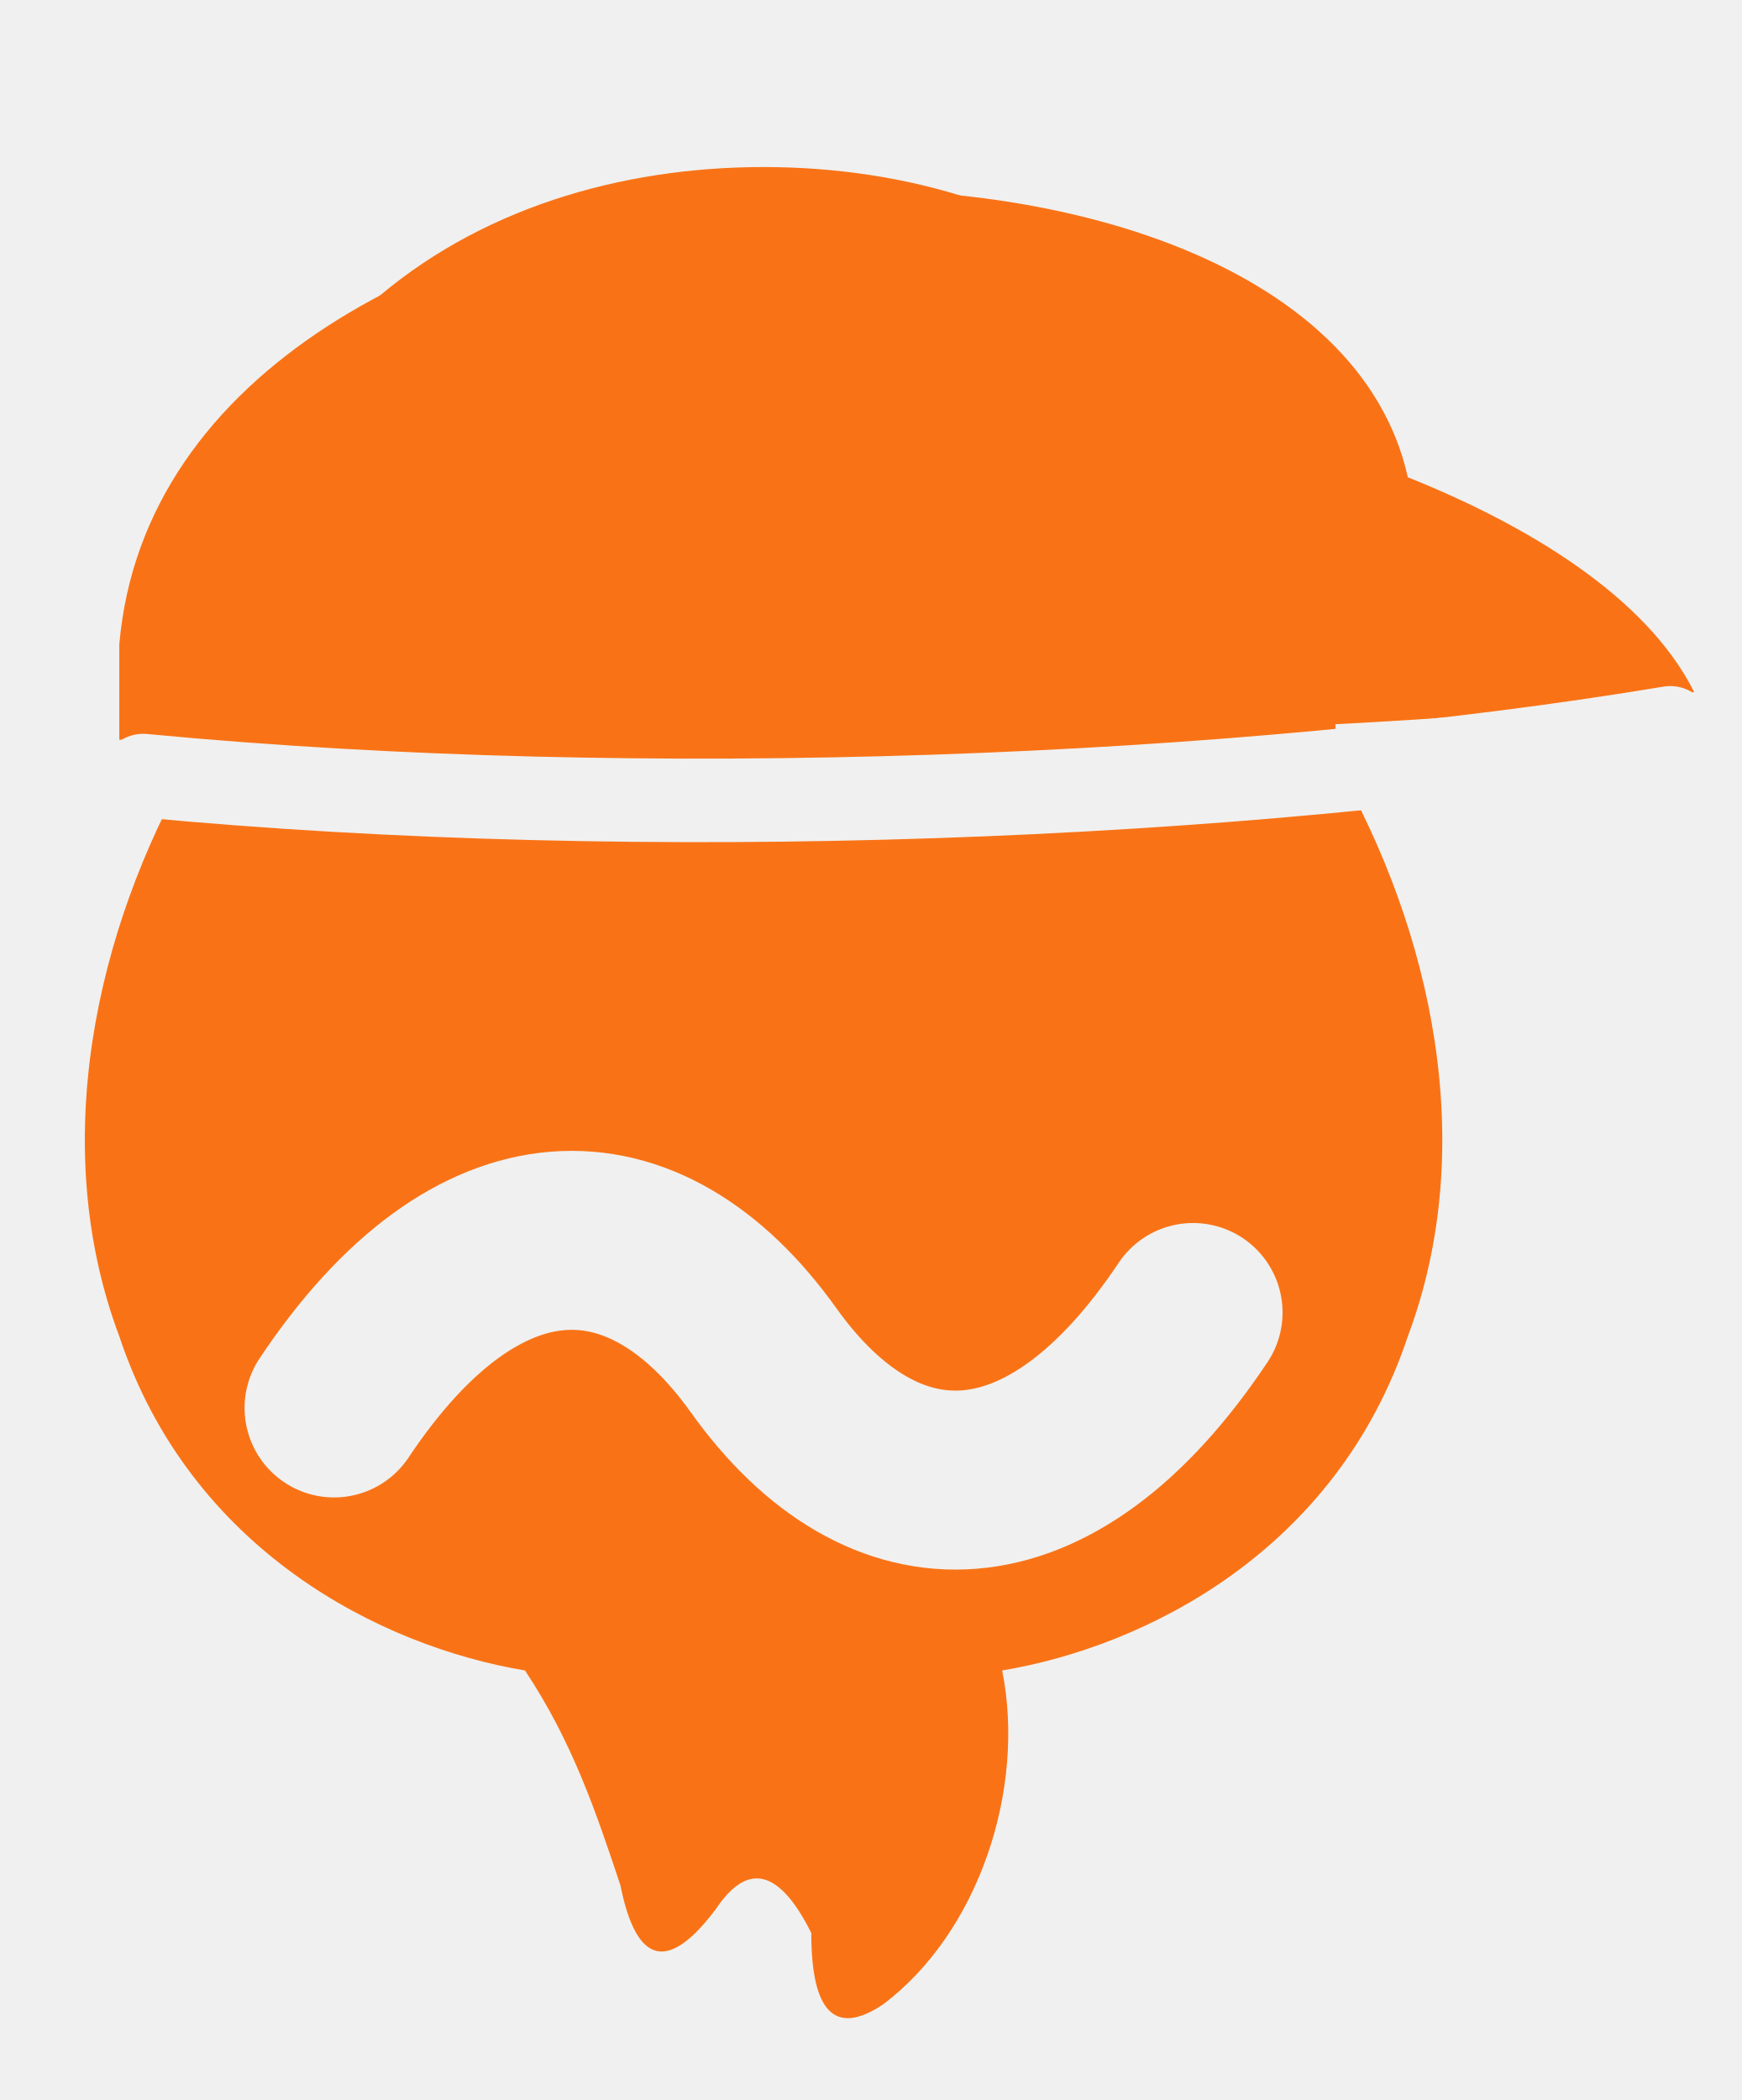
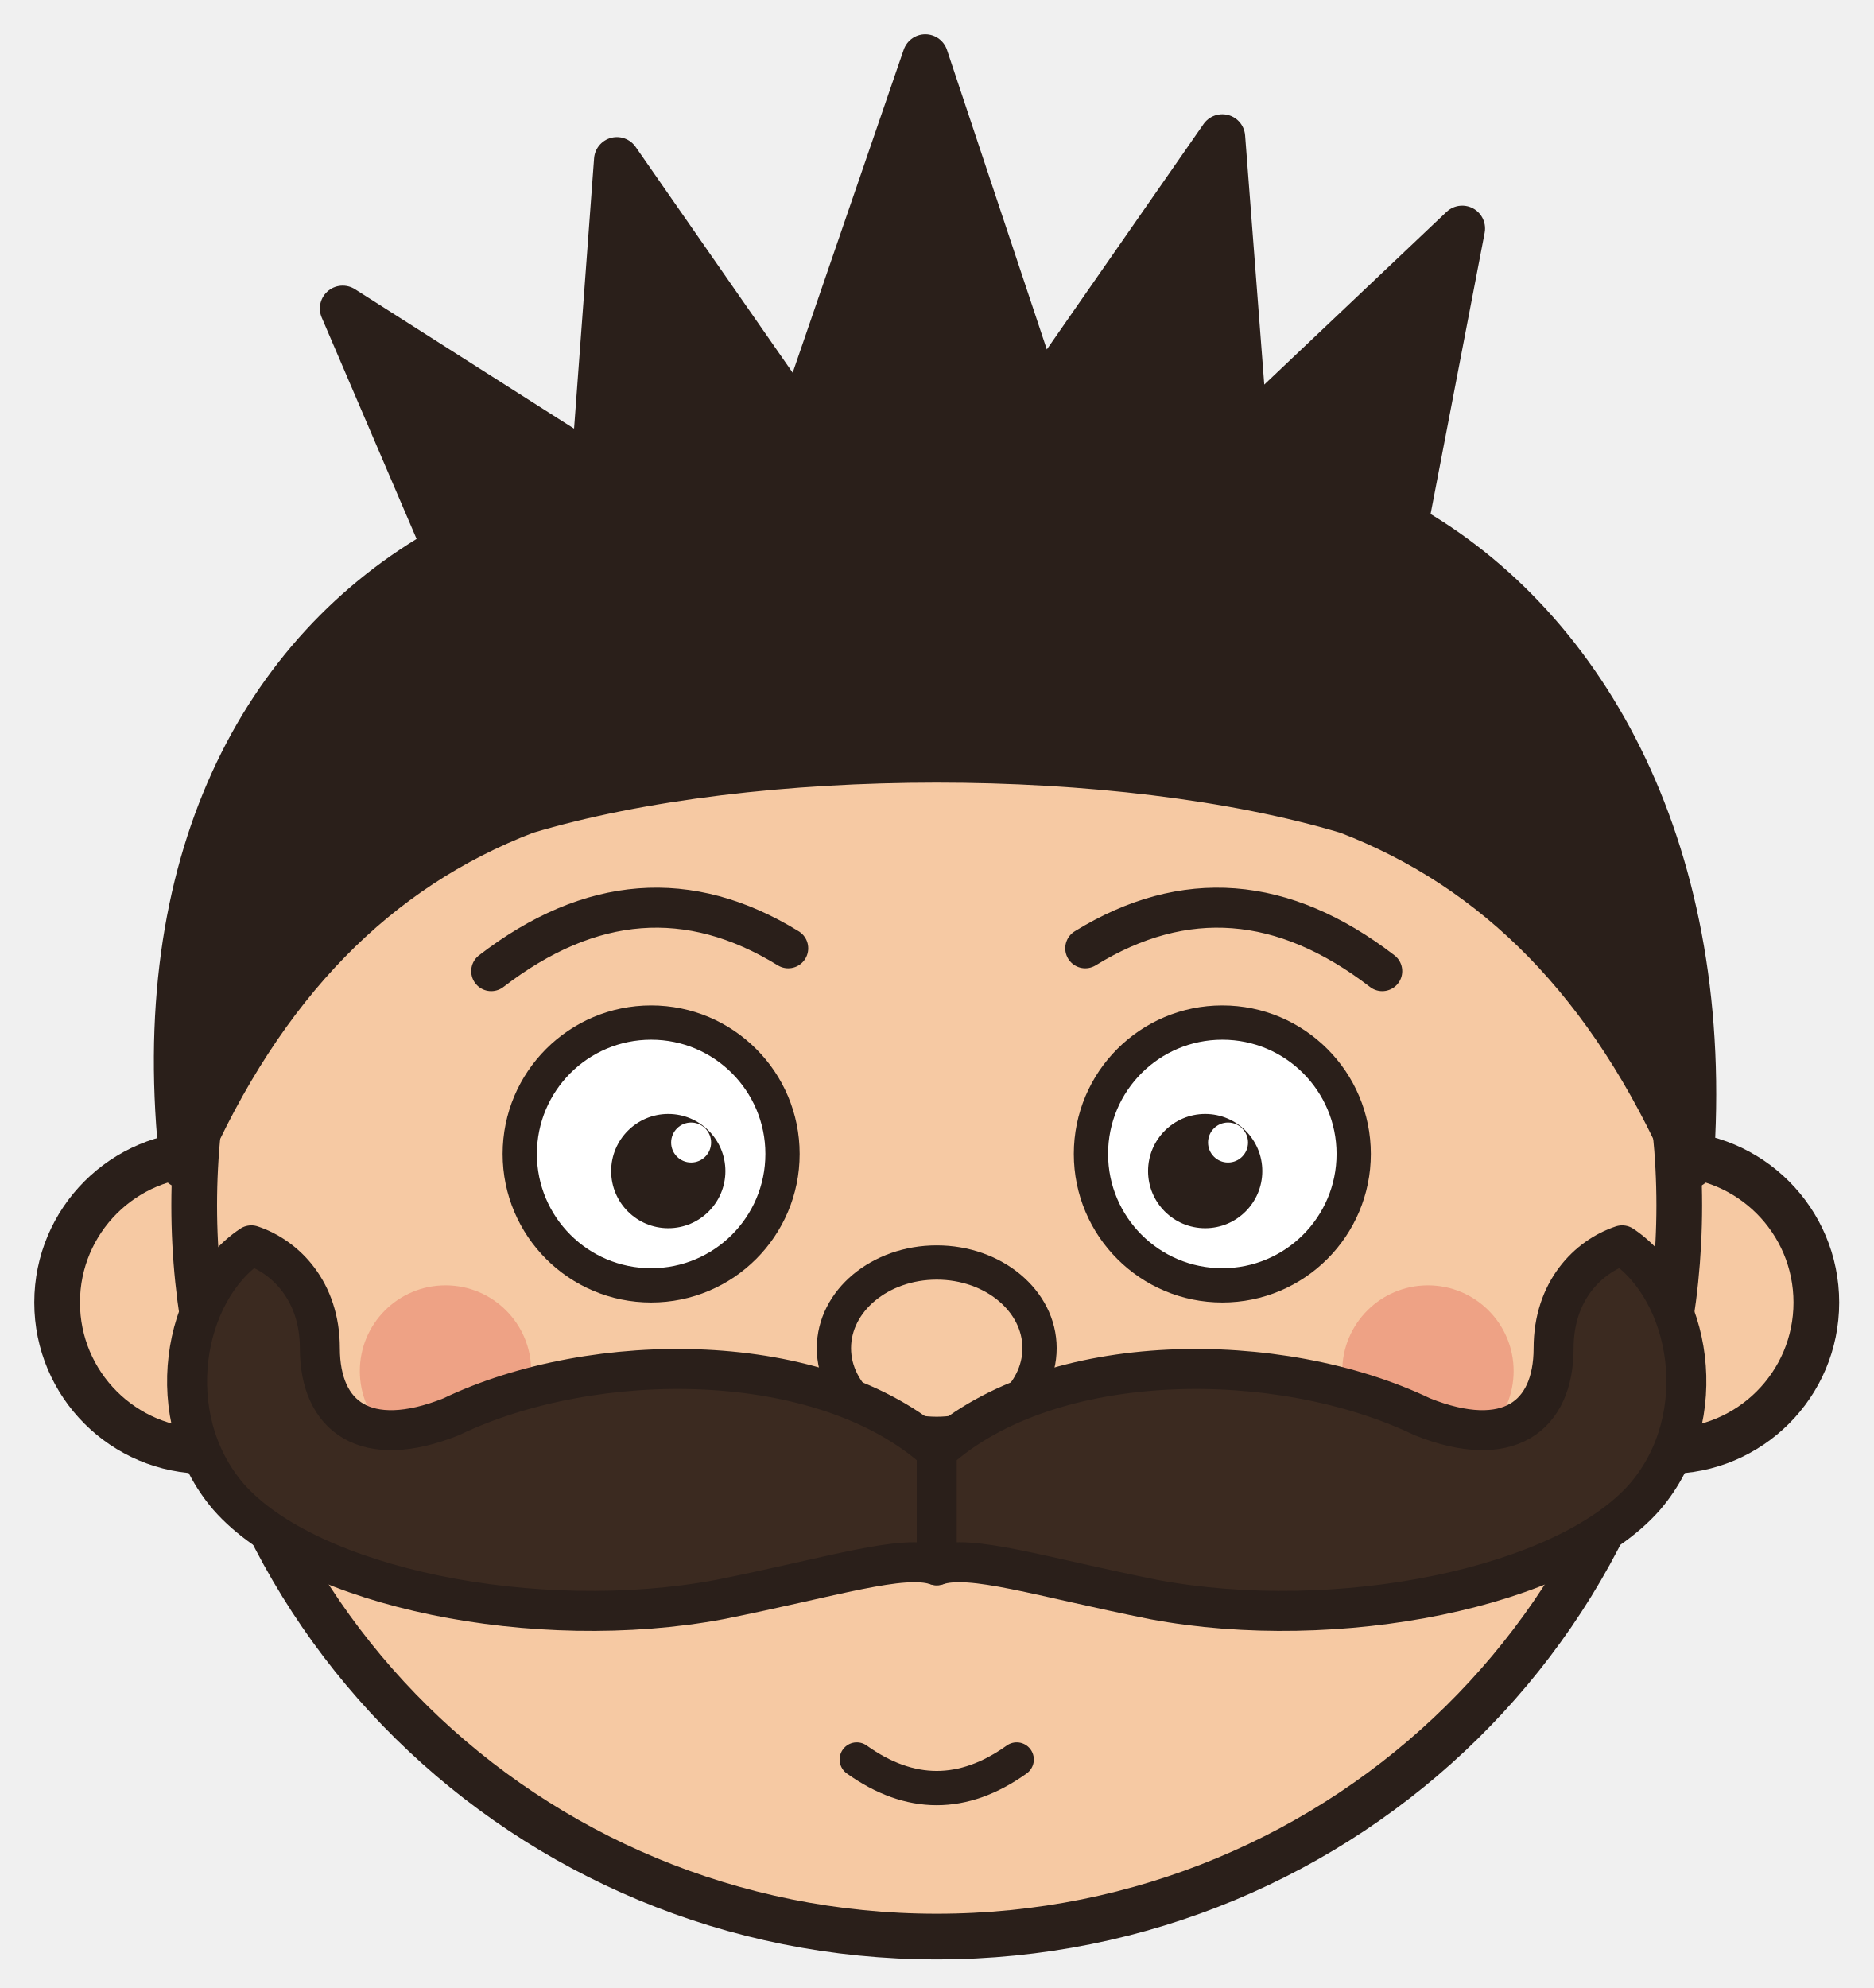
- <svg xmlns="http://www.w3.org/2000/svg" viewBox="36 22 146 176" width="146" height="176">
-   <defs>
-     <mask id="uncli-cutouts" maskUnits="userSpaceOnUse" x="0" y="0" width="200" height="200">
-       <rect width="200" height="200" fill="#fff" />
-       <path d="M48 87 C90 91 140 89 176 83" fill="none" stroke="#000" stroke-width="7" stroke-linecap="round" />
-       <path d="M64 140 C76 122 90 122 100 136 C110 150 124 150 136 132" fill="none" stroke="#000" stroke-width="15" stroke-linecap="round" />
-     </mask>
-   </defs>
-   <g fill="#f97316" mask="url(#uncli-cutouts)">
-     <path d="M52 86 C52 50 76 36 100 36 C124 36 148 50 148 86 C156 100 160 118 154 134 C148 152 132 160 120 162 C122 172 118 184 110 190 Q104 194 104 184 Q100 176 96 182 Q90 190 88 180 C86 174 84 168 80 162 C68 160 52 152 46 134 C40 118 44 100 52 86 Z" />
-     <path d="M46 76 C50 30 146 26 154 62 C164 66 174 72 178 80 C150 84 110 84 46 84 Z" />
+ <svg xmlns="http://www.w3.org/2000/svg" viewBox="136 64 328 348" width="328" height="348" role="img" aria-label="UNCLI">
+   <g stroke="#2A1F1A" stroke-width="8" stroke-linejoin="round" stroke-linecap="round">
+     <circle cx="172" cy="292" r="26" fill="#F6C9A3" />
+     <circle cx="428" cy="292" r="26" fill="#F6C9A3" />
+     <path d="M176,292 q8,-6 12,4" fill="none" stroke-width="5" />
+     <path d="M424,292 q-8,-6 -12,4" fill="none" stroke-width="5" />
+     <ellipse cx="300" cy="275" rx="130" ry="128" fill="#F6C9A3" />
+     <path d="M168,268 C162,215 182,178 214,160 L196,118 L240,146 L244,92 L276,138 L298,74 L318,134 L350,88 L354,140 L392,104 L382,156 C414,174 436,214 432,268 C418,236 398,216 372,206 C332,194 268,194 228,206 C202,216 182,236 168,268 Z" fill="#2A1F1A" />
+     <path d="M222,234 Q248,214 274,230" fill="none" stroke-width="7" />
+     <path d="M326,230 Q352,214 378,234" fill="none" stroke-width="7" />
+     <circle cx="250" cy="266" r="23" fill="#FFFFFF" stroke-width="6" />
+     <circle cx="350" cy="266" r="23" fill="#FFFFFF" stroke-width="6" />
+     <circle cx="253" cy="269" r="10" fill="#2A1F1A" stroke="none" />
+     <circle cx="347" cy="269" r="10" fill="#2A1F1A" stroke="none" />
+     <circle cx="257" cy="264" r="3.5" fill="#FFFFFF" stroke="none" />
+     <circle cx="351" cy="264" r="3.5" fill="#FFFFFF" stroke="none" />
+     <circle cx="214" cy="304" r="15" fill="#E8816B" stroke="none" opacity="0.55" />
+     <circle cx="386" cy="304" r="15" fill="#E8816B" stroke="none" opacity="0.55" />
+     <ellipse cx="300" cy="300" rx="18" ry="15" fill="#F6C9A3" stroke-width="6" />
+     <path d="M300,318 C280,300 240,300 215,312 C200,318 192,312 192,300 C192,290 186,284 180,282 C168,290 164,312 176,326 C190,342 230,350 262,344 C282,340 294,336 300,338 Z" fill="#3B2A20" stroke-width="7" />
+     <path d="M300,318 C320,300 360,300 385,312 C400,318 408,312 408,300 C408,290 414,284 420,282 C432,290 436,312 424,326 C410,342 370,350 338,344 C318,340 306,336 300,338 Z" fill="#3B2A20" stroke-width="7" />
+     <path d="M286,372 q14,10 28,0" fill="none" stroke-width="6" />
  </g>
</svg>
